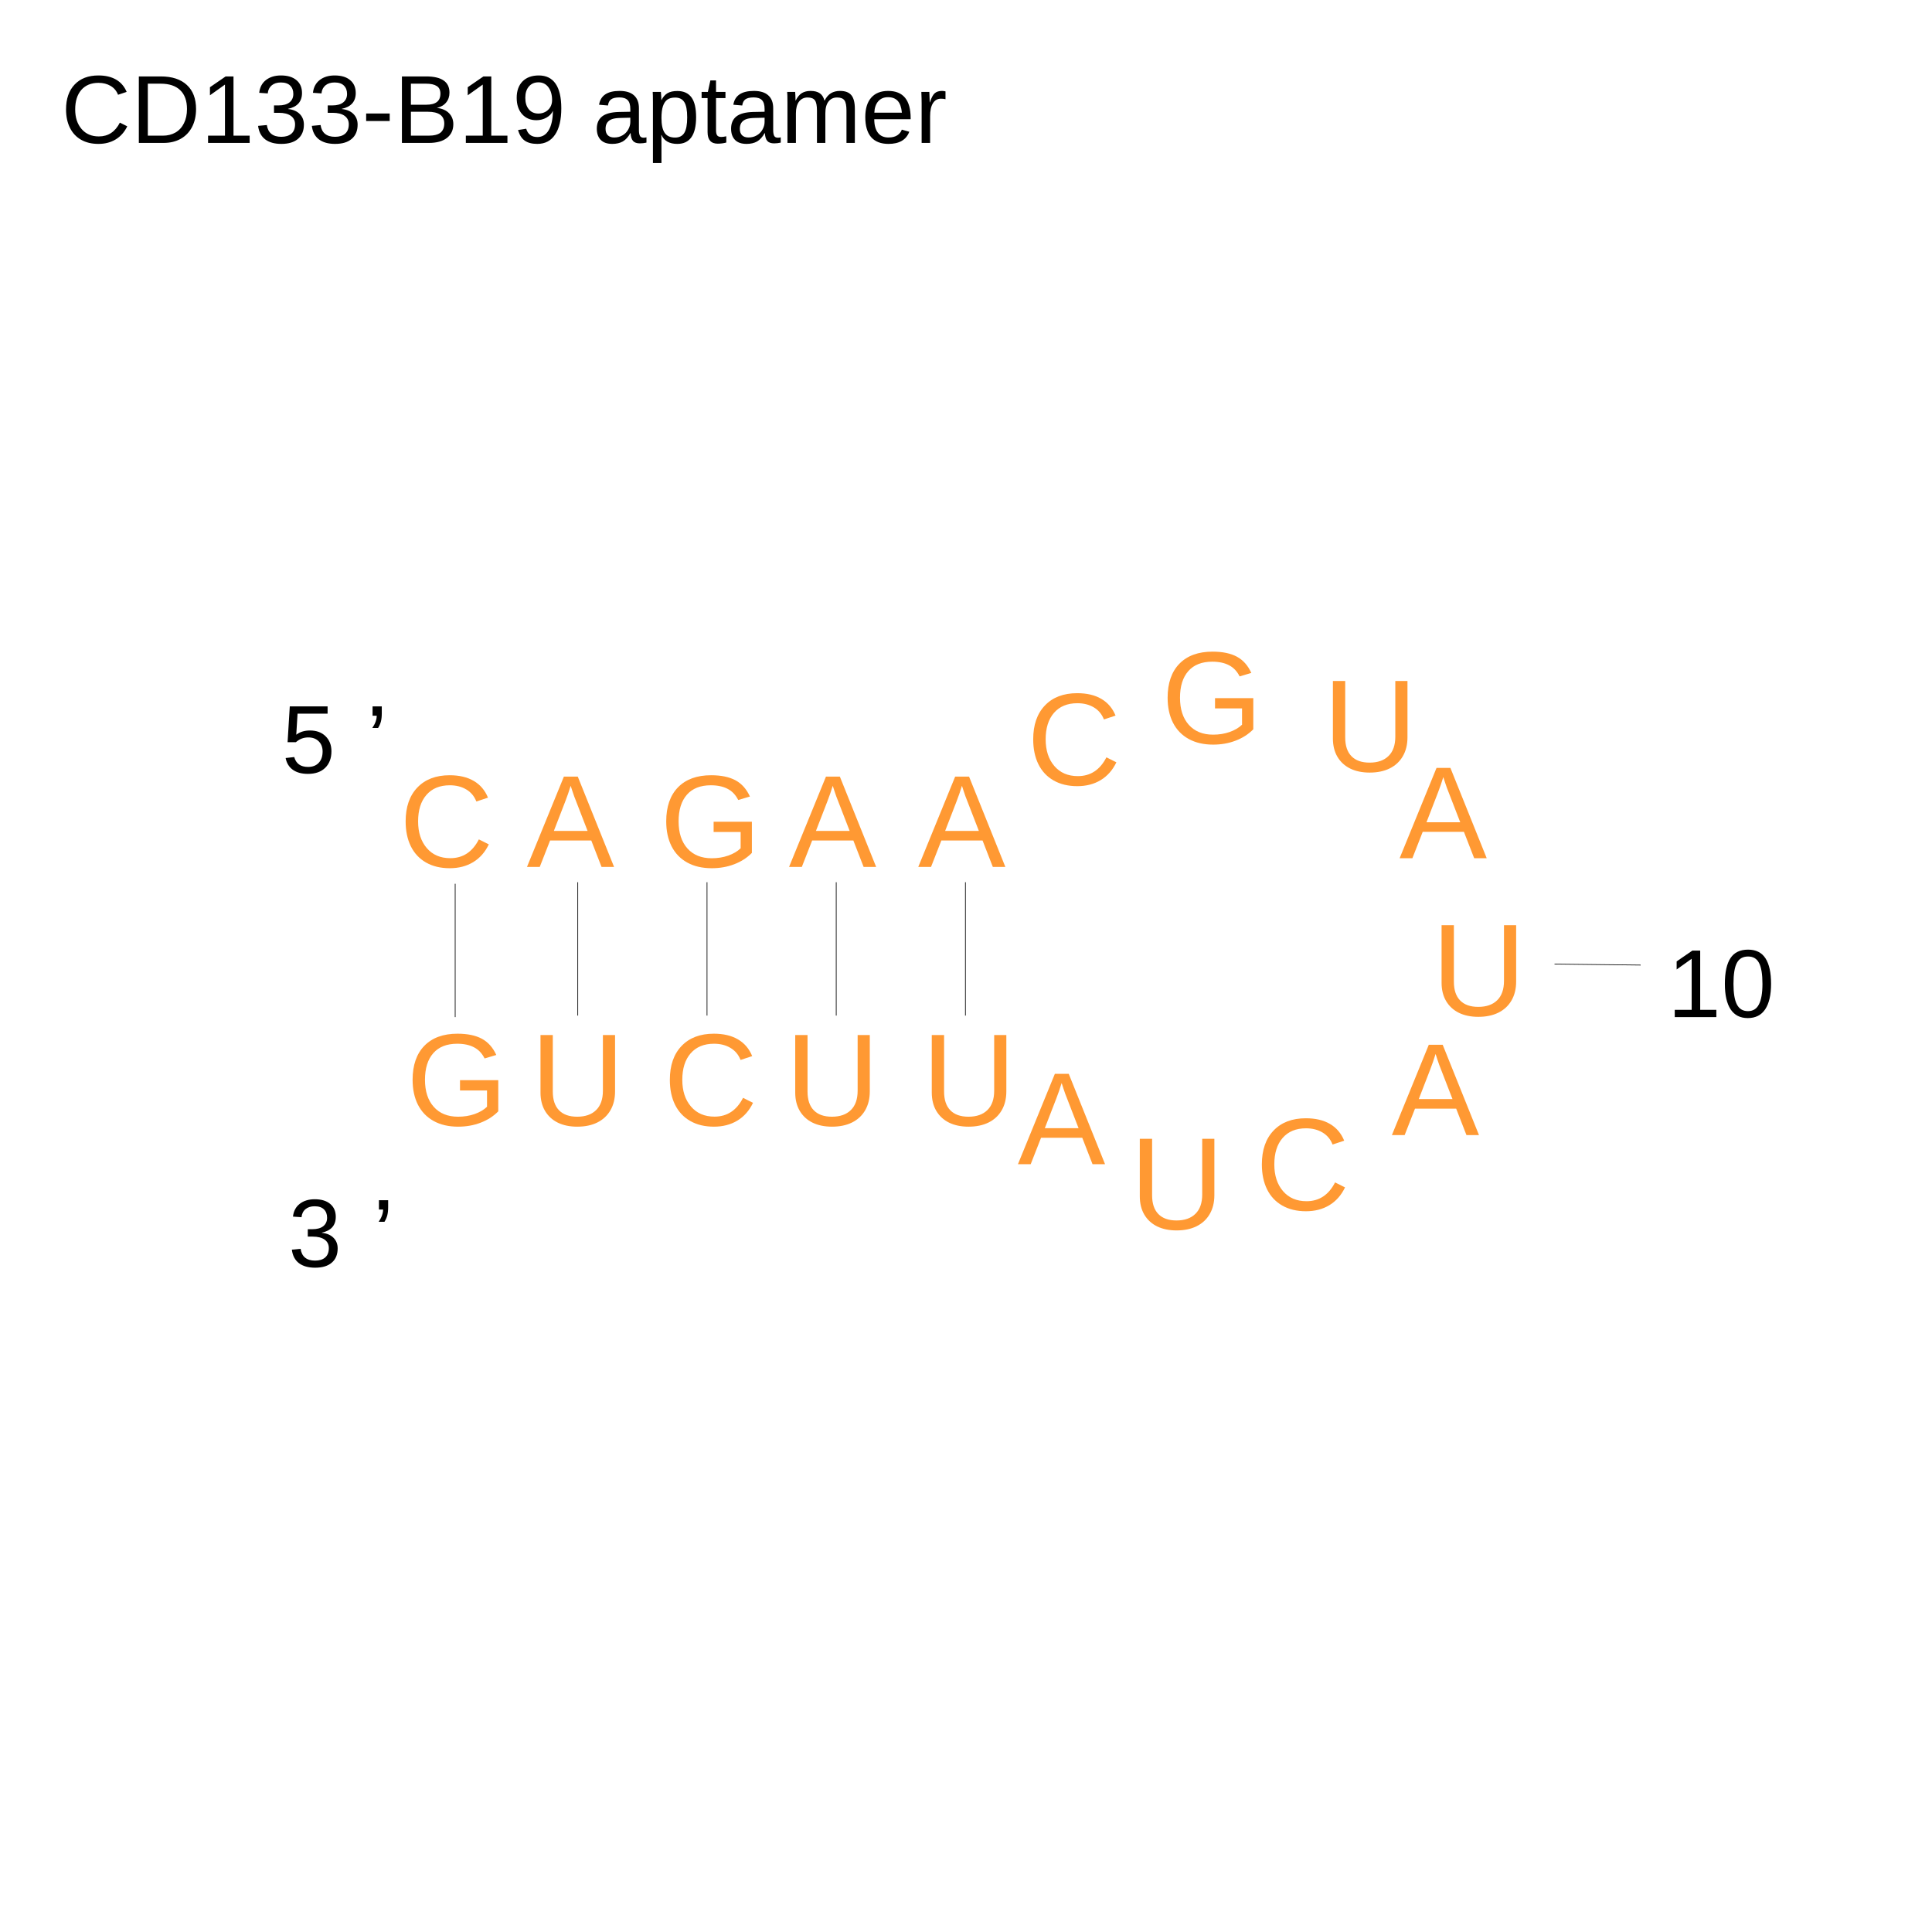
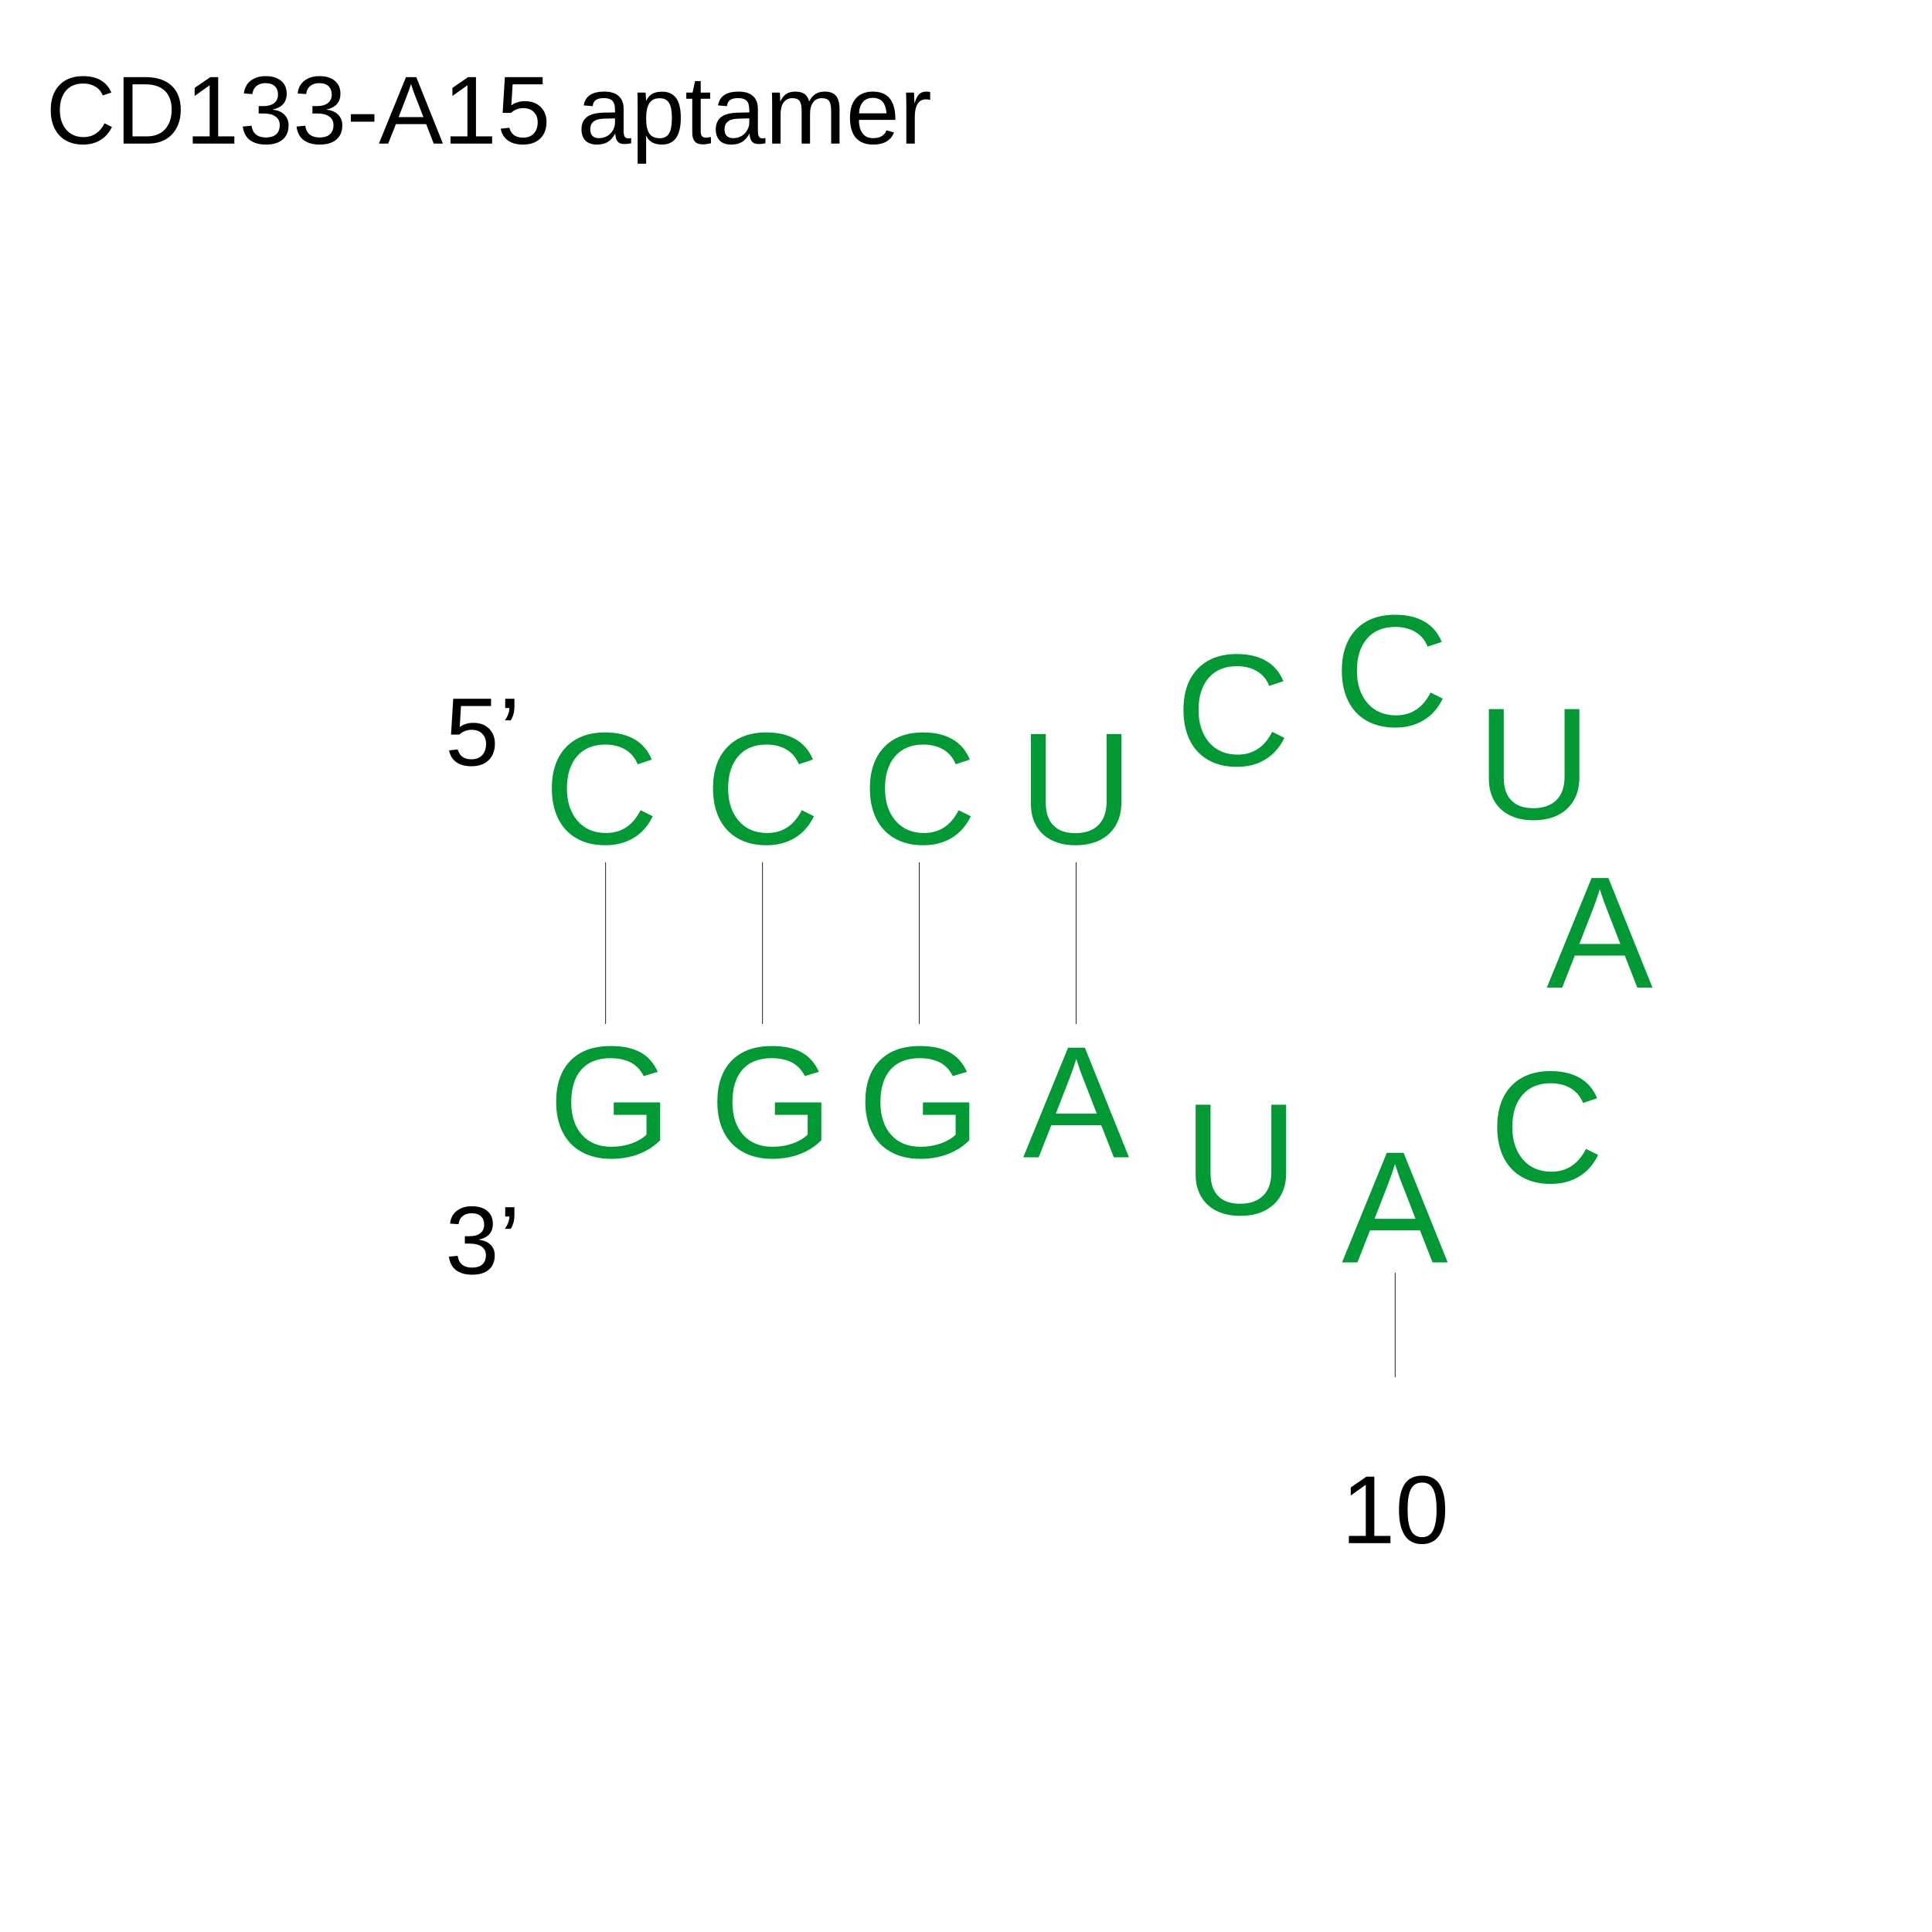
<svg xmlns="http://www.w3.org/2000/svg" id="图层_1" data-name="图层 1" viewBox="0 0 400 400">
  <defs>
    <style>
      .cls-1 {
        fill: none;
        stroke: #000;
        stroke-miterlimit: 1.11;
        stroke-width: 0.14px;
      }

-       .cls-2, .cls-3, .cls-4, .cls-5, .cls-6, .cls-7, .cls-8 {
+       .cls-2, .cls-3, .cls-4, .cls-5, .cls-6 {
        isolation: isolate;
      }

-       .cls-2, .cls-8, .cls-9 {
+       .cls-2, .cls-7 {
        font-size: 20px;
      }

-       .cls-2, .cls-3, .cls-4, .cls-5, .cls-6, .cls-8, .cls-9 {
+       .cls-2, .cls-3, .cls-4, .cls-5, .cls-6, .cls-7 {
        font-family: ArialMT, Arial;
      }

      .cls-3, .cls-4, .cls-5, .cls-6 {
-         font-size: 27.19px;
-         fill: #f93;
+         font-size: 32.99px;
+         fill: #093;
      }

-       .cls-3 {
-         letter-spacing: -0.06em;
+       .cls-4 {
+         letter-spacing: -0.11em;
      }

      .cls-5 {
-         letter-spacing: -0.11em;
+         letter-spacing: -0.06em;
      }

      .cls-6 {
        letter-spacing: -0.06em;
      }

      .cls-8 {
-         letter-spacing: -0.08em;
+         letter-spacing: -0.04em;
      }
    </style>
  </defs>
  <g id="ID000012">
-     <line class="cls-1" x1="321.85" y1="199.6" x2="339.68" y2="199.81" />
+     <line class="cls-1" x1="288.85" y1="263.49" x2="288.85" y2="285.13" />
  </g>
  <g id="ID000013">
-     <text class="cls-2" transform="translate(345.21 210.58)">10</text>
+     <text class="cls-2" transform="translate(277.74 319.49)">10</text>
  </g>
  <g id="ID000093">
-     <text class="cls-3" transform="translate(109.06 179.49)">A</text>
+     <text class="cls-3" transform="translate(112.58 174.67)">C</text>
  </g>
  <g id="ID000094">
-     <text class="cls-4" transform="translate(136.56 179.49)">G</text>
+     <text class="cls-3" transform="translate(145.95 174.67)">C</text>
  </g>
  <g id="ID000095">
-     <text class="cls-3" transform="translate(163.32 179.49)">A</text>
+     <text class="cls-3" transform="translate(178.43 174.67)">C</text>
  </g>
  <g id="ID000096">
-     <text class="cls-3" transform="translate(190.07 179.49)">A</text>
+     <text class="cls-3" transform="translate(210.89 174.67)">U</text>
  </g>
  <g id="ID000097">
-     <text class="cls-4" transform="translate(212.54 162.5)">C</text>
+     <text class="cls-3" transform="translate(243.35 158.44)">C</text>
  </g>
  <g id="ID000098">
-     <text class="cls-4" transform="translate(240.37 153.9)">G</text>
+     <text class="cls-3" transform="translate(276.14 150.31)">C</text>
  </g>
  <g id="ID000099">
-     <text class="cls-4" transform="translate(273.87 159.69)">U</text>
+     <text class="cls-3" transform="translate(305.71 169.5)">U</text>
  </g>
  <g id="ID000100">
-     <text class="cls-5" transform="translate(289.73 177.69)">A</text>
+     <text class="cls-4" transform="translate(320.19 204.47)">A</text>
  </g>
  <g id="ID000103">
-     <text class="cls-4" transform="translate(259.88 250.51)">C</text>
+     <text class="cls-3" transform="translate(308.31 244.79)">C</text>
  </g>
  <g id="ID000104">
-     <text class="cls-4" transform="translate(233.89 254.48)">U</text>
+     <text class="cls-3" transform="translate(245 251.4)">U</text>
  </g>
  <g id="ID000105">
-     <text class="cls-3" transform="translate(210.71 241.03)">A</text>
+     <text class="cls-5" transform="translate(277.79 261.37)">A</text>
  </g>
  <g id="ID000107">
-     <text class="cls-6" transform="translate(190.82 233)">U</text>
+     <text class="cls-4" transform="translate(211.8 239.6)">A</text>
  </g>
  <g id="ID000108">
-     <text class="cls-4" transform="translate(162.55 233)">U</text>
+     <text class="cls-3" transform="translate(177.5 239.6)">G</text>
  </g>
  <g id="ID000109">
-     <text class="cls-6" transform="translate(137.31 233)">C</text>
+     <text class="cls-6" transform="translate(146.86 239.6)">G</text>
  </g>
  <g id="ID000110">
-     <text class="cls-4" transform="translate(109.81 233)">U</text>
+     <text class="cls-3" transform="translate(113.49 239.6)">G</text>
  </g>
  <g id="ID000118">
-     <line class="cls-1" x1="119.62" y1="182.66" x2="119.62" y2="210.26" />
+     <line class="cls-1" x1="125.39" y1="178.52" x2="125.39" y2="212" />
  </g>
  <g id="ID000119">
-     <line class="cls-1" x1="146.38" y1="182.66" x2="146.38" y2="210.26" />
+     <line class="cls-1" x1="157.87" y1="178.52" x2="157.87" y2="212" />
  </g>
  <g id="ID000120">
-     <line class="cls-1" x1="173.13" y1="182.66" x2="173.13" y2="210.26" />
+     <line class="cls-1" x1="190.33" y1="178.52" x2="190.33" y2="212" />
  </g>
  <g id="ID000121">
-     <line class="cls-1" x1="199.88" y1="182.66" x2="199.88" y2="210.26" />
+     <line class="cls-1" x1="222.79" y1="178.52" x2="222.79" y2="212" />
  </g>
-   <g class="cls-7">
-     <text class="cls-2" transform="translate(58.34 160.02)">5</text>
-     <text class="cls-8" transform="translate(75.84 160.02)">’</text>
-   </g>
-   <g class="cls-7">
-     <text class="cls-2" transform="translate(59.66 262.26)">3</text>
-     <text class="cls-8" transform="translate(77.16 262.26)">’</text>
-   </g>
-   <g id="ID000110-2" data-name="ID000110">
-     <text class="cls-4" transform="translate(82.61 179.49)">C</text>
-   </g>
-   <g id="ID000110-3" data-name="ID000110">
-     <text class="cls-4" transform="translate(84.05 233)">G</text>
-   </g>
-   <g id="ID000118-2" data-name="ID000118">
-     <line class="cls-1" x1="94.24" y1="182.98" x2="94.24" y2="210.58" />
-   </g>
-   <g id="ID000099-2" data-name="ID000099">
-     <text class="cls-4" transform="translate(296.37 210.26)">U</text>
-   </g>
-   <g id="ID000100-2" data-name="ID000100">
-     <text class="cls-5" transform="translate(288.13 235.01)">A</text>
-   </g>
-   <text class="cls-9" transform="translate(12.66 29.59)">CD133-B19 aptamer</text>
+   <text class="cls-2" transform="translate(9.49 29.73)">CD133-A15 aptamer</text>
+   <text class="cls-7" transform="translate(92.18 263.71)">3<tspan class="cls-8" x="11.12" y="0">’</tspan>
+   </text>
+   <text class="cls-7" transform="translate(92.18 158.44)">5<tspan class="cls-8" x="11.12" y="0">’</tspan>
+   </text>
</svg>
